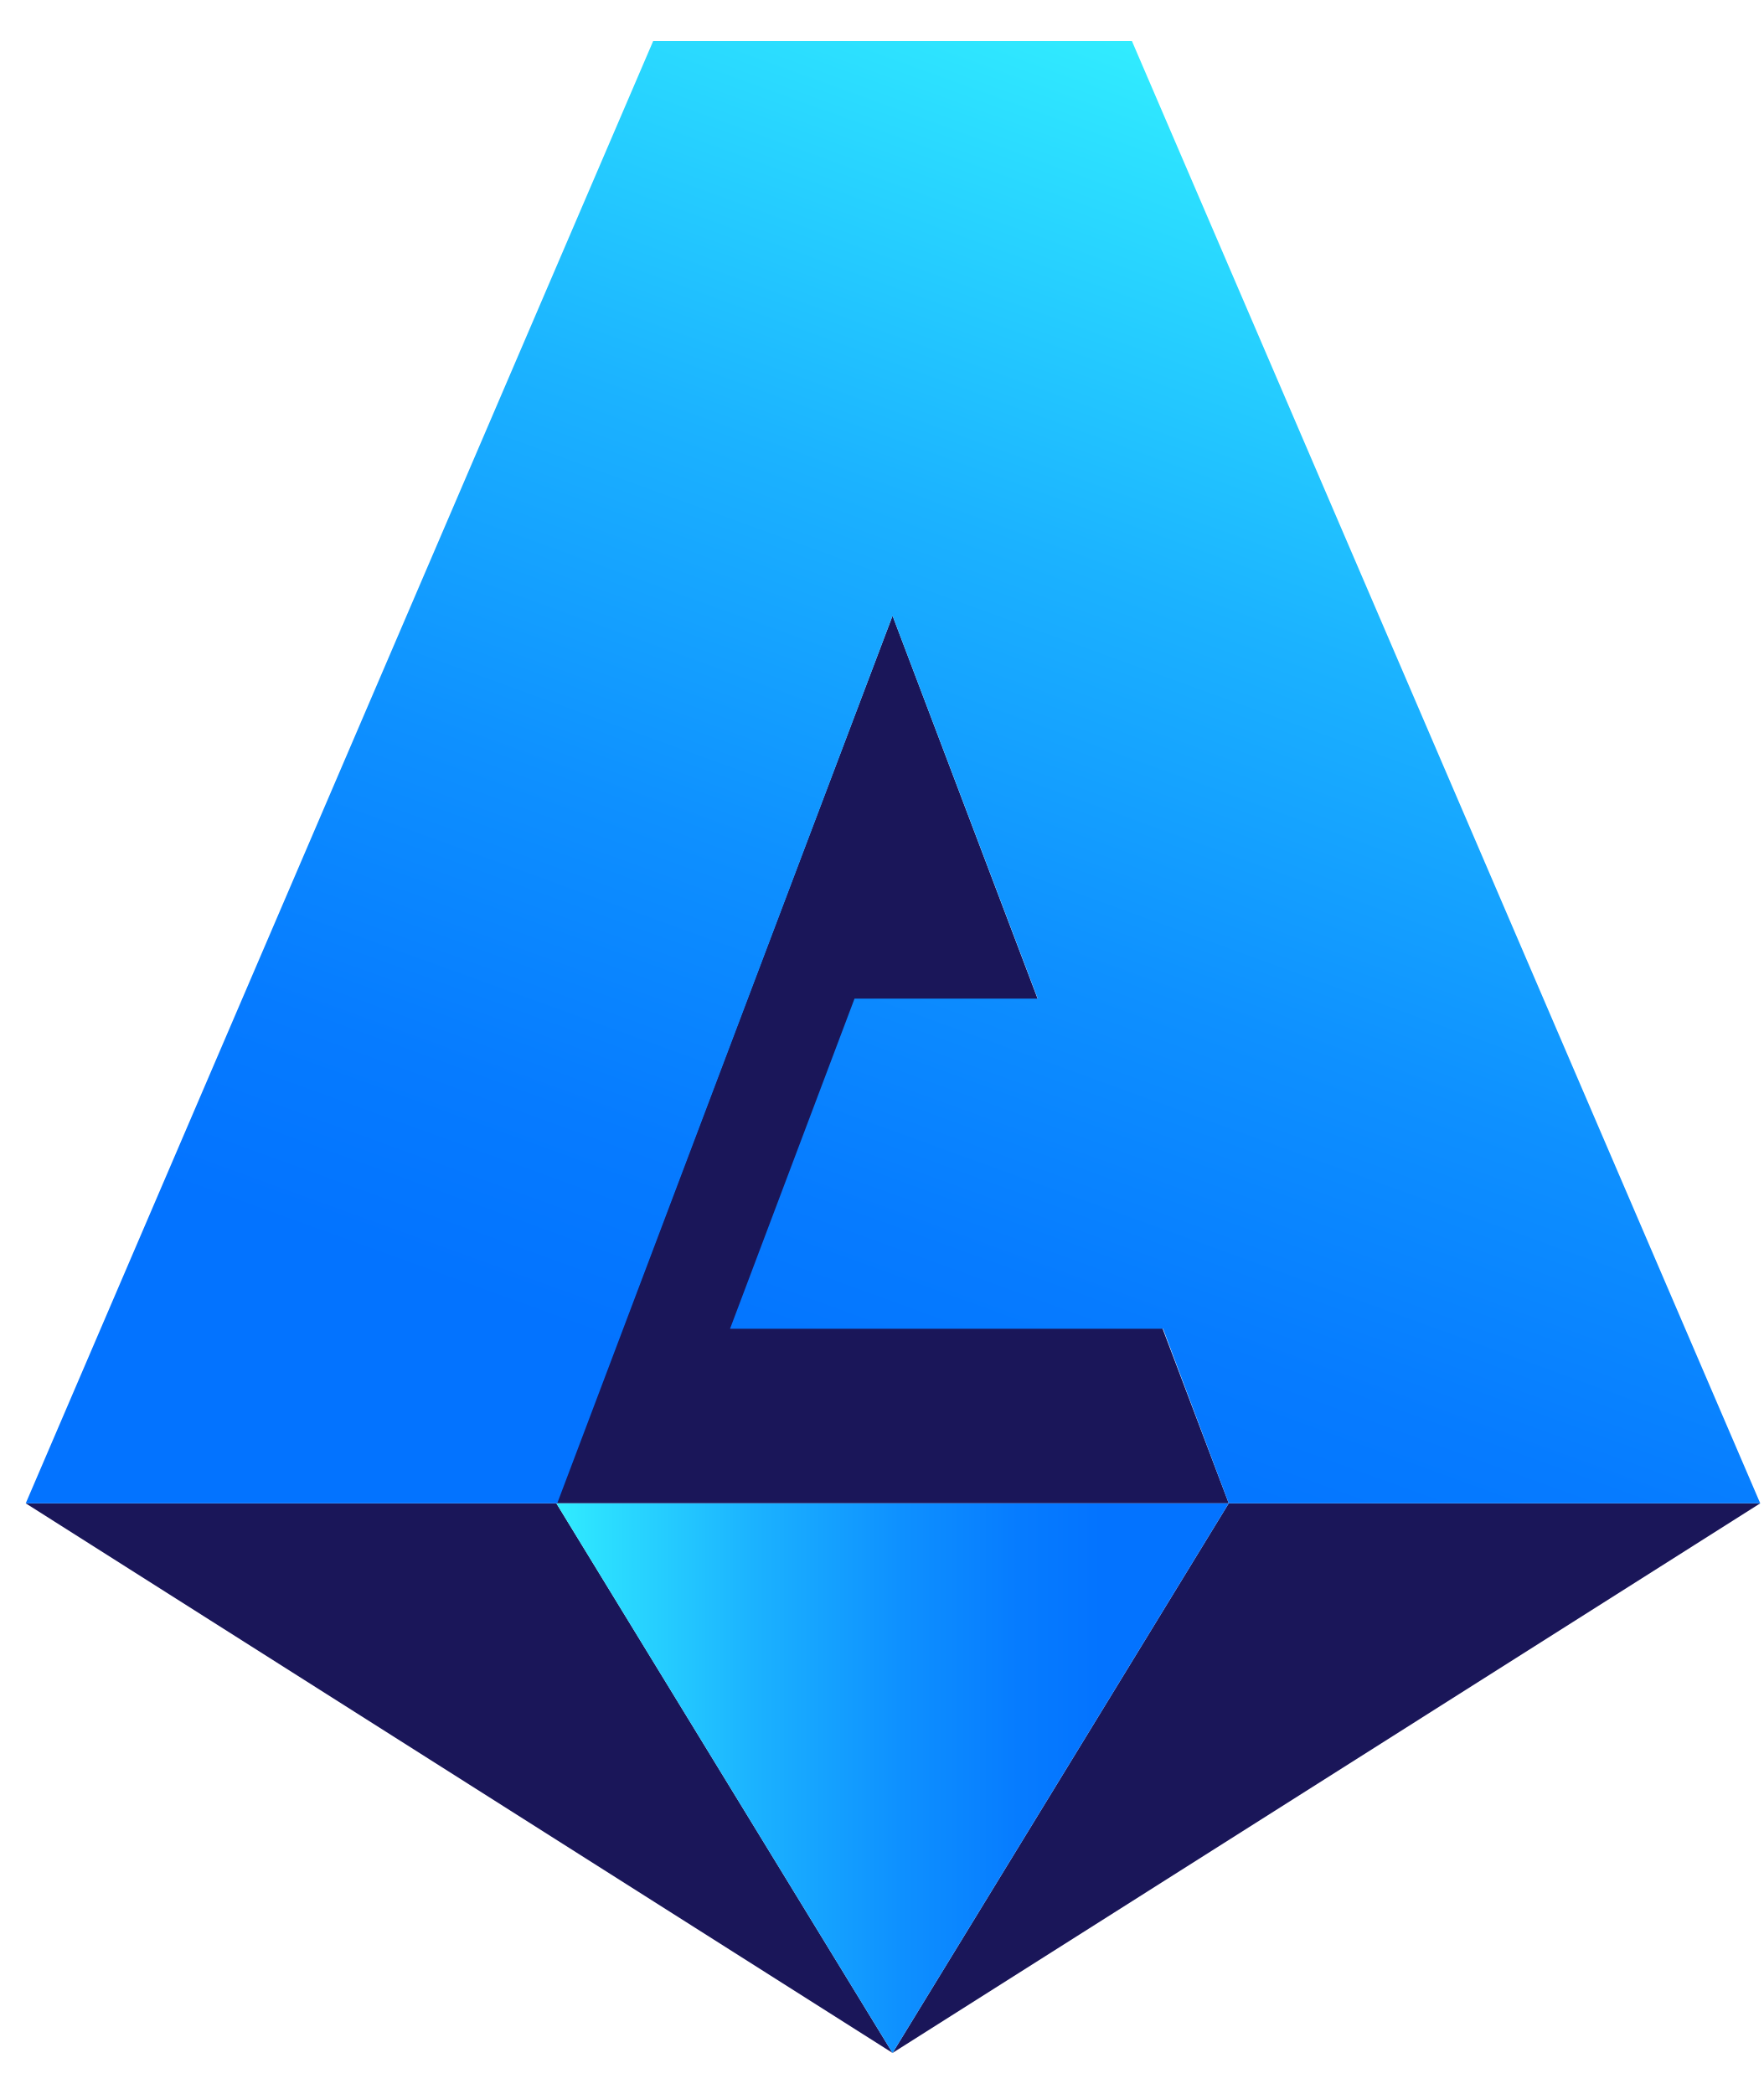
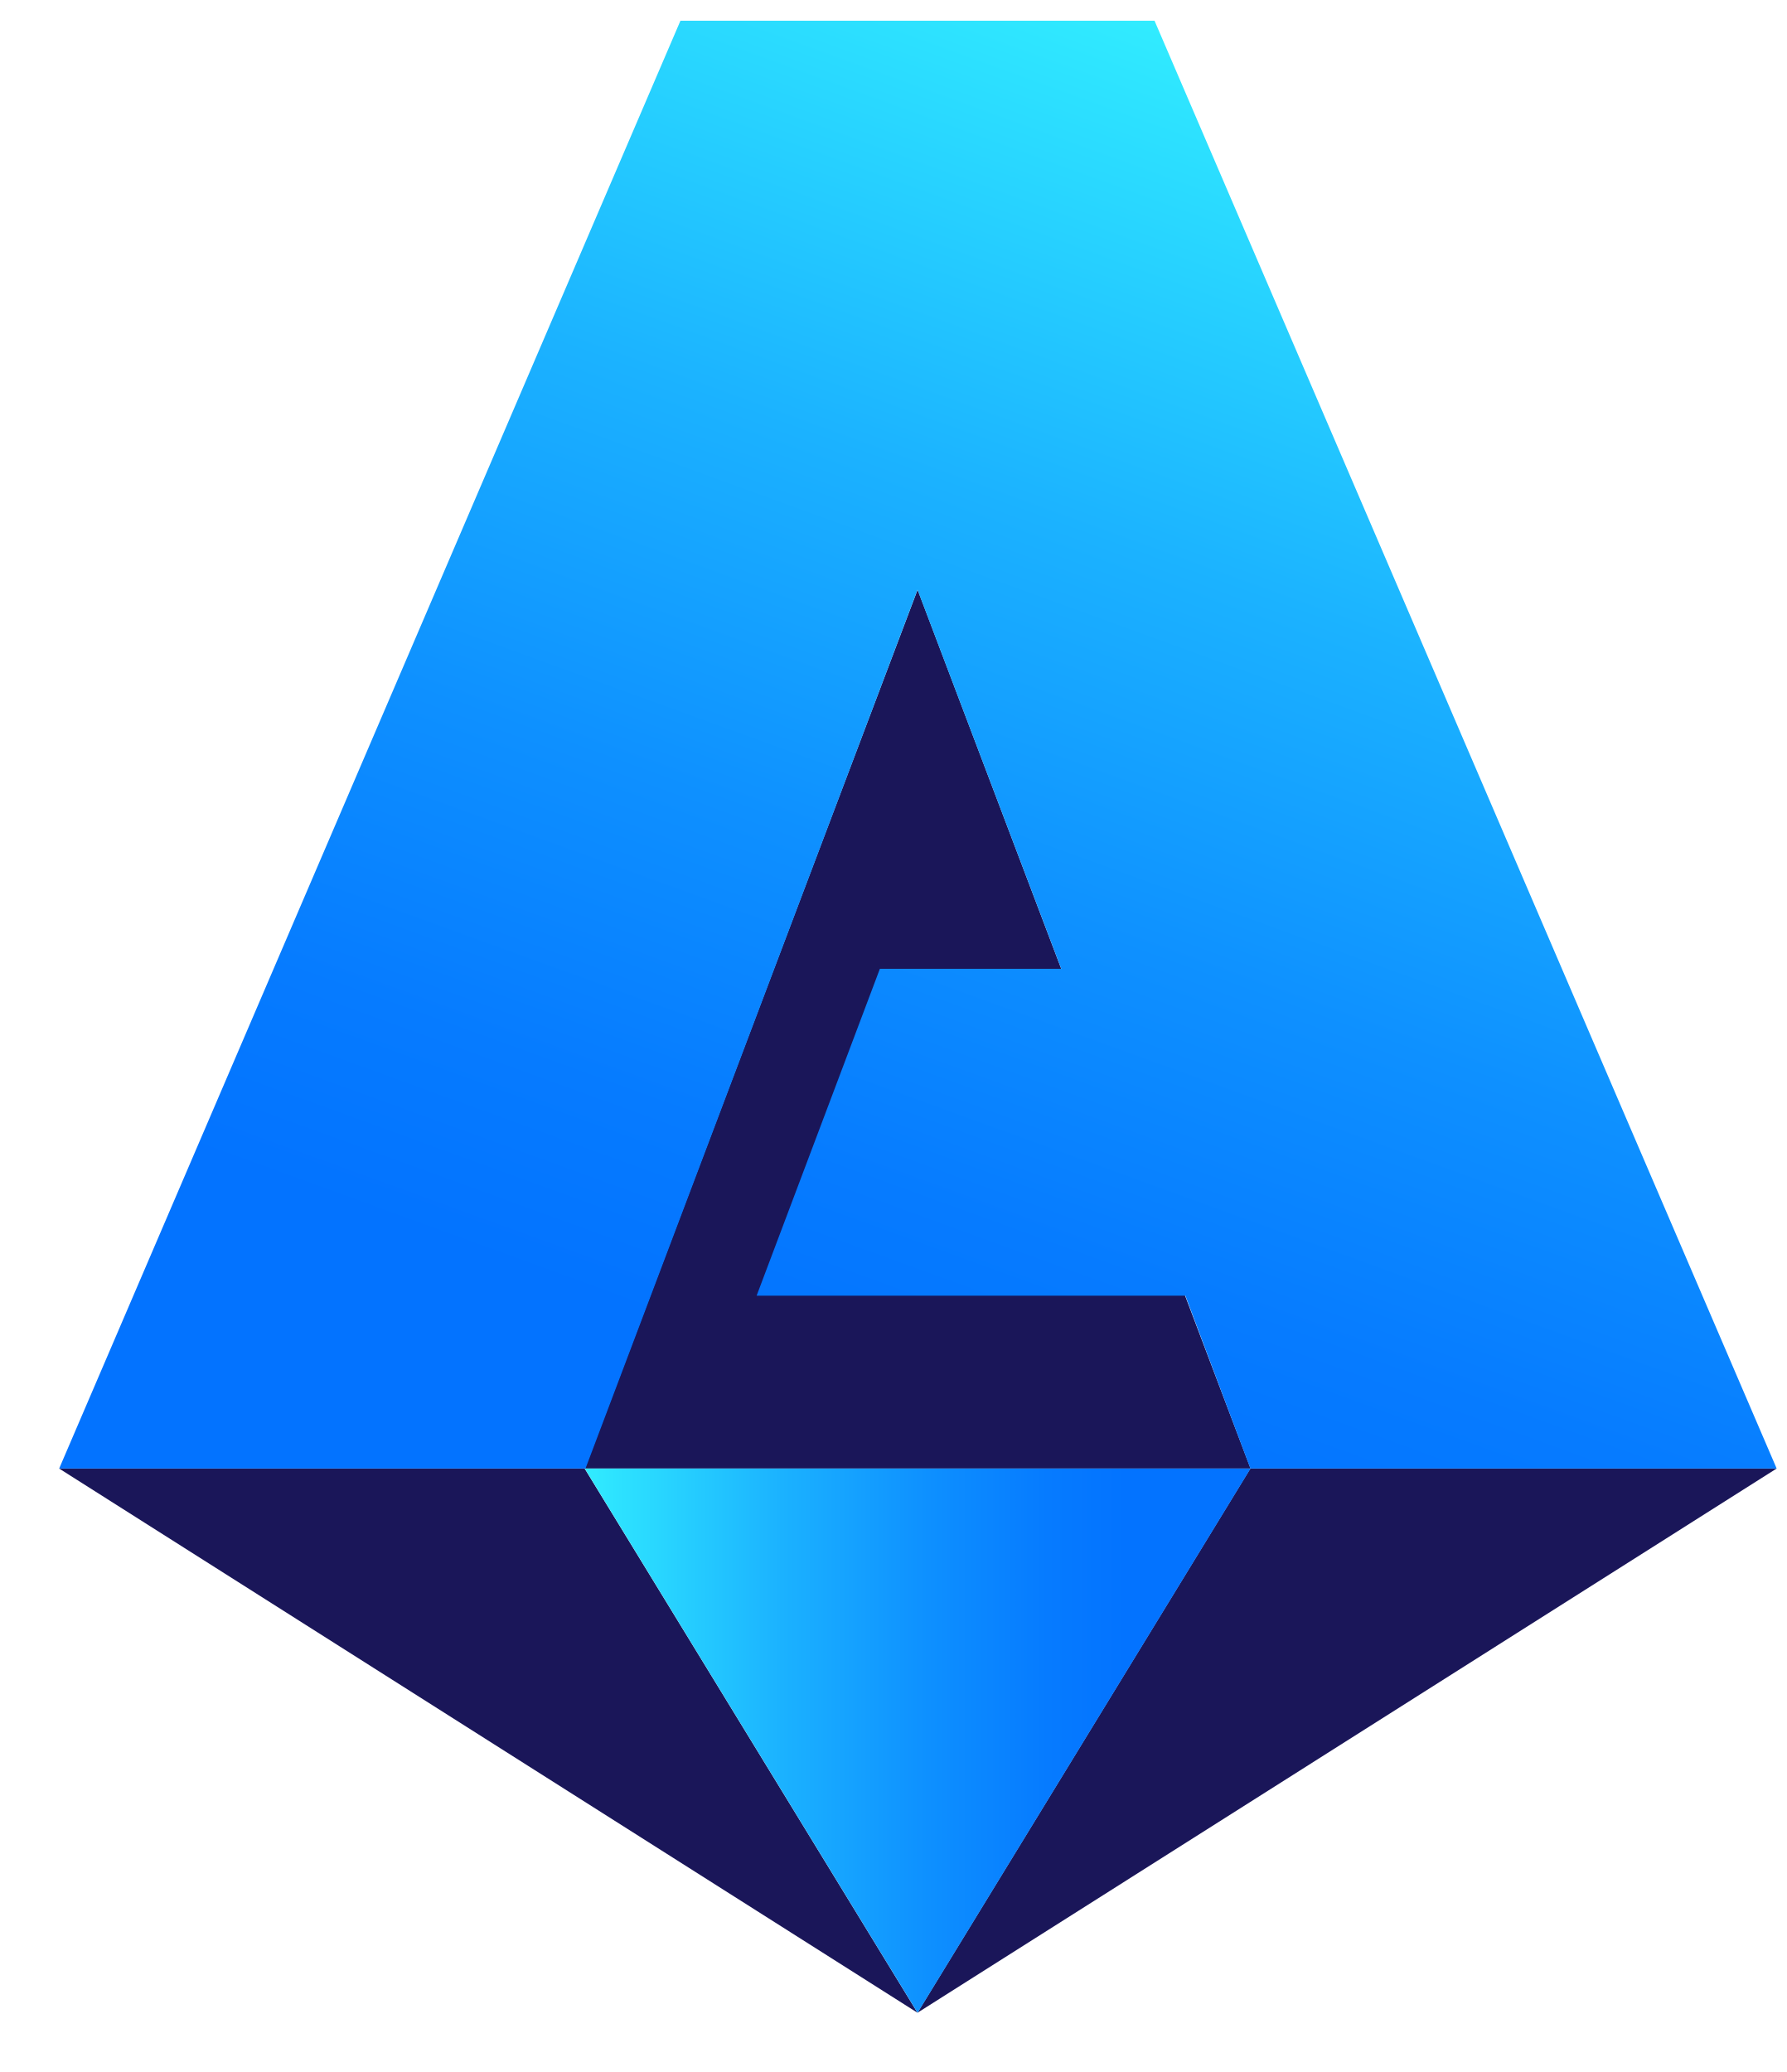
- <svg xmlns="http://www.w3.org/2000/svg" width="32" height="38" viewBox="0 0 32 38" fill="none">
-   <g id="Logos 04">
-     <g id="g898">
-       <g id="g896">
-         <g id="g894">
-           <path id="polygon873" d="M0.467 27.281H10.096L16.197 37.255L0.467 27.281Z" fill="#1A1659" />
-           <path id="polygon875" d="M31.943 27.281H22.298L16.197 37.255L31.943 27.281Z" fill="#1A1659" />
-           <path id="polygon877" d="M10.096 27.281H16.197H22.298L16.197 11.174L10.096 27.281Z" fill="#1A1659" />
-           <path id="polygon892" d="M16.197 37.255L22.298 27.281H10.096L16.197 37.255Z" fill="url(#paint0_linear_1327_14913)" />
-         </g>
-       </g>
-     </g>
-     <path id="path913" d="M16.197 11.174L18.832 18.122H15.507L13.248 24.113H21.106L22.298 27.281H31.943L20.541 0.745C17.64 0.745 14.754 0.745 11.853 0.745L0.467 27.281H10.112L16.197 11.174Z" fill="url(#paint1_linear_1327_14913)" />
-   </g>
+ <svg xmlns="http://www.w3.org/2000/svg" width="25" height="29" viewBox="0 0 25 29" fill="none">
+   <path d="M0.828 20.554H8.182L12.841 28.171L0.828 20.554Z" fill="#1A1659" />
+   <path d="M24.864 20.554H17.499L12.84 28.171L24.864 20.554Z" fill="#1A1659" />
+   <path d="M8.184 20.554H12.842H17.502L12.842 8.254L8.184 20.554Z" fill="#1A1659" />
+   <path d="M12.842 28.171L17.502 20.554H8.184L12.842 28.171Z" fill="url(#paint0_linear_421_7184)" />
+   <path d="M12.841 8.254L14.853 13.56H12.314L10.589 18.135H16.59L17.5 20.554H24.865L16.158 0.29C13.943 0.29 11.739 0.29 9.523 0.29L0.828 20.554H8.194L12.841 8.254Z" fill="url(#paint1_linear_421_7184)" />
  <defs>
-     <linearGradient id="paint0_linear_1327_14913" x1="10.102" y1="32.262" x2="22.298" y2="32.262" gradientUnits="userSpaceOnUse">
+     <linearGradient id="paint0_linear_421_7184" x1="8.188" y1="24.358" x2="17.502" y2="24.358" gradientUnits="userSpaceOnUse">
      <stop stop-color="#31ECFF" />
      <stop offset="0.049" stop-color="#2DE2FF" />
      <stop offset="0.296" stop-color="#1BB2FF" />
      <stop offset="0.515" stop-color="#0E90FF" />
      <stop offset="0.694" stop-color="#067BFF" />
      <stop offset="0.812" stop-color="#0373FF" />
    </linearGradient>
-     <linearGradient id="paint1_linear_1327_14913" x1="25.238" y1="2.458" x2="14.364" y2="32.334" gradientUnits="userSpaceOnUse">
+     <linearGradient id="paint1_linear_421_7184" x1="19.745" y1="1.598" x2="11.441" y2="24.413" gradientUnits="userSpaceOnUse">
      <stop stop-color="#31ECFF" />
      <stop offset="0.049" stop-color="#2DE2FF" />
      <stop offset="0.293" stop-color="#1BB2FF" />
      <stop offset="0.509" stop-color="#0E90FF" />
      <stop offset="0.686" stop-color="#067BFF" />
      <stop offset="0.803" stop-color="#0373FF" />
    </linearGradient>
  </defs>
</svg>
